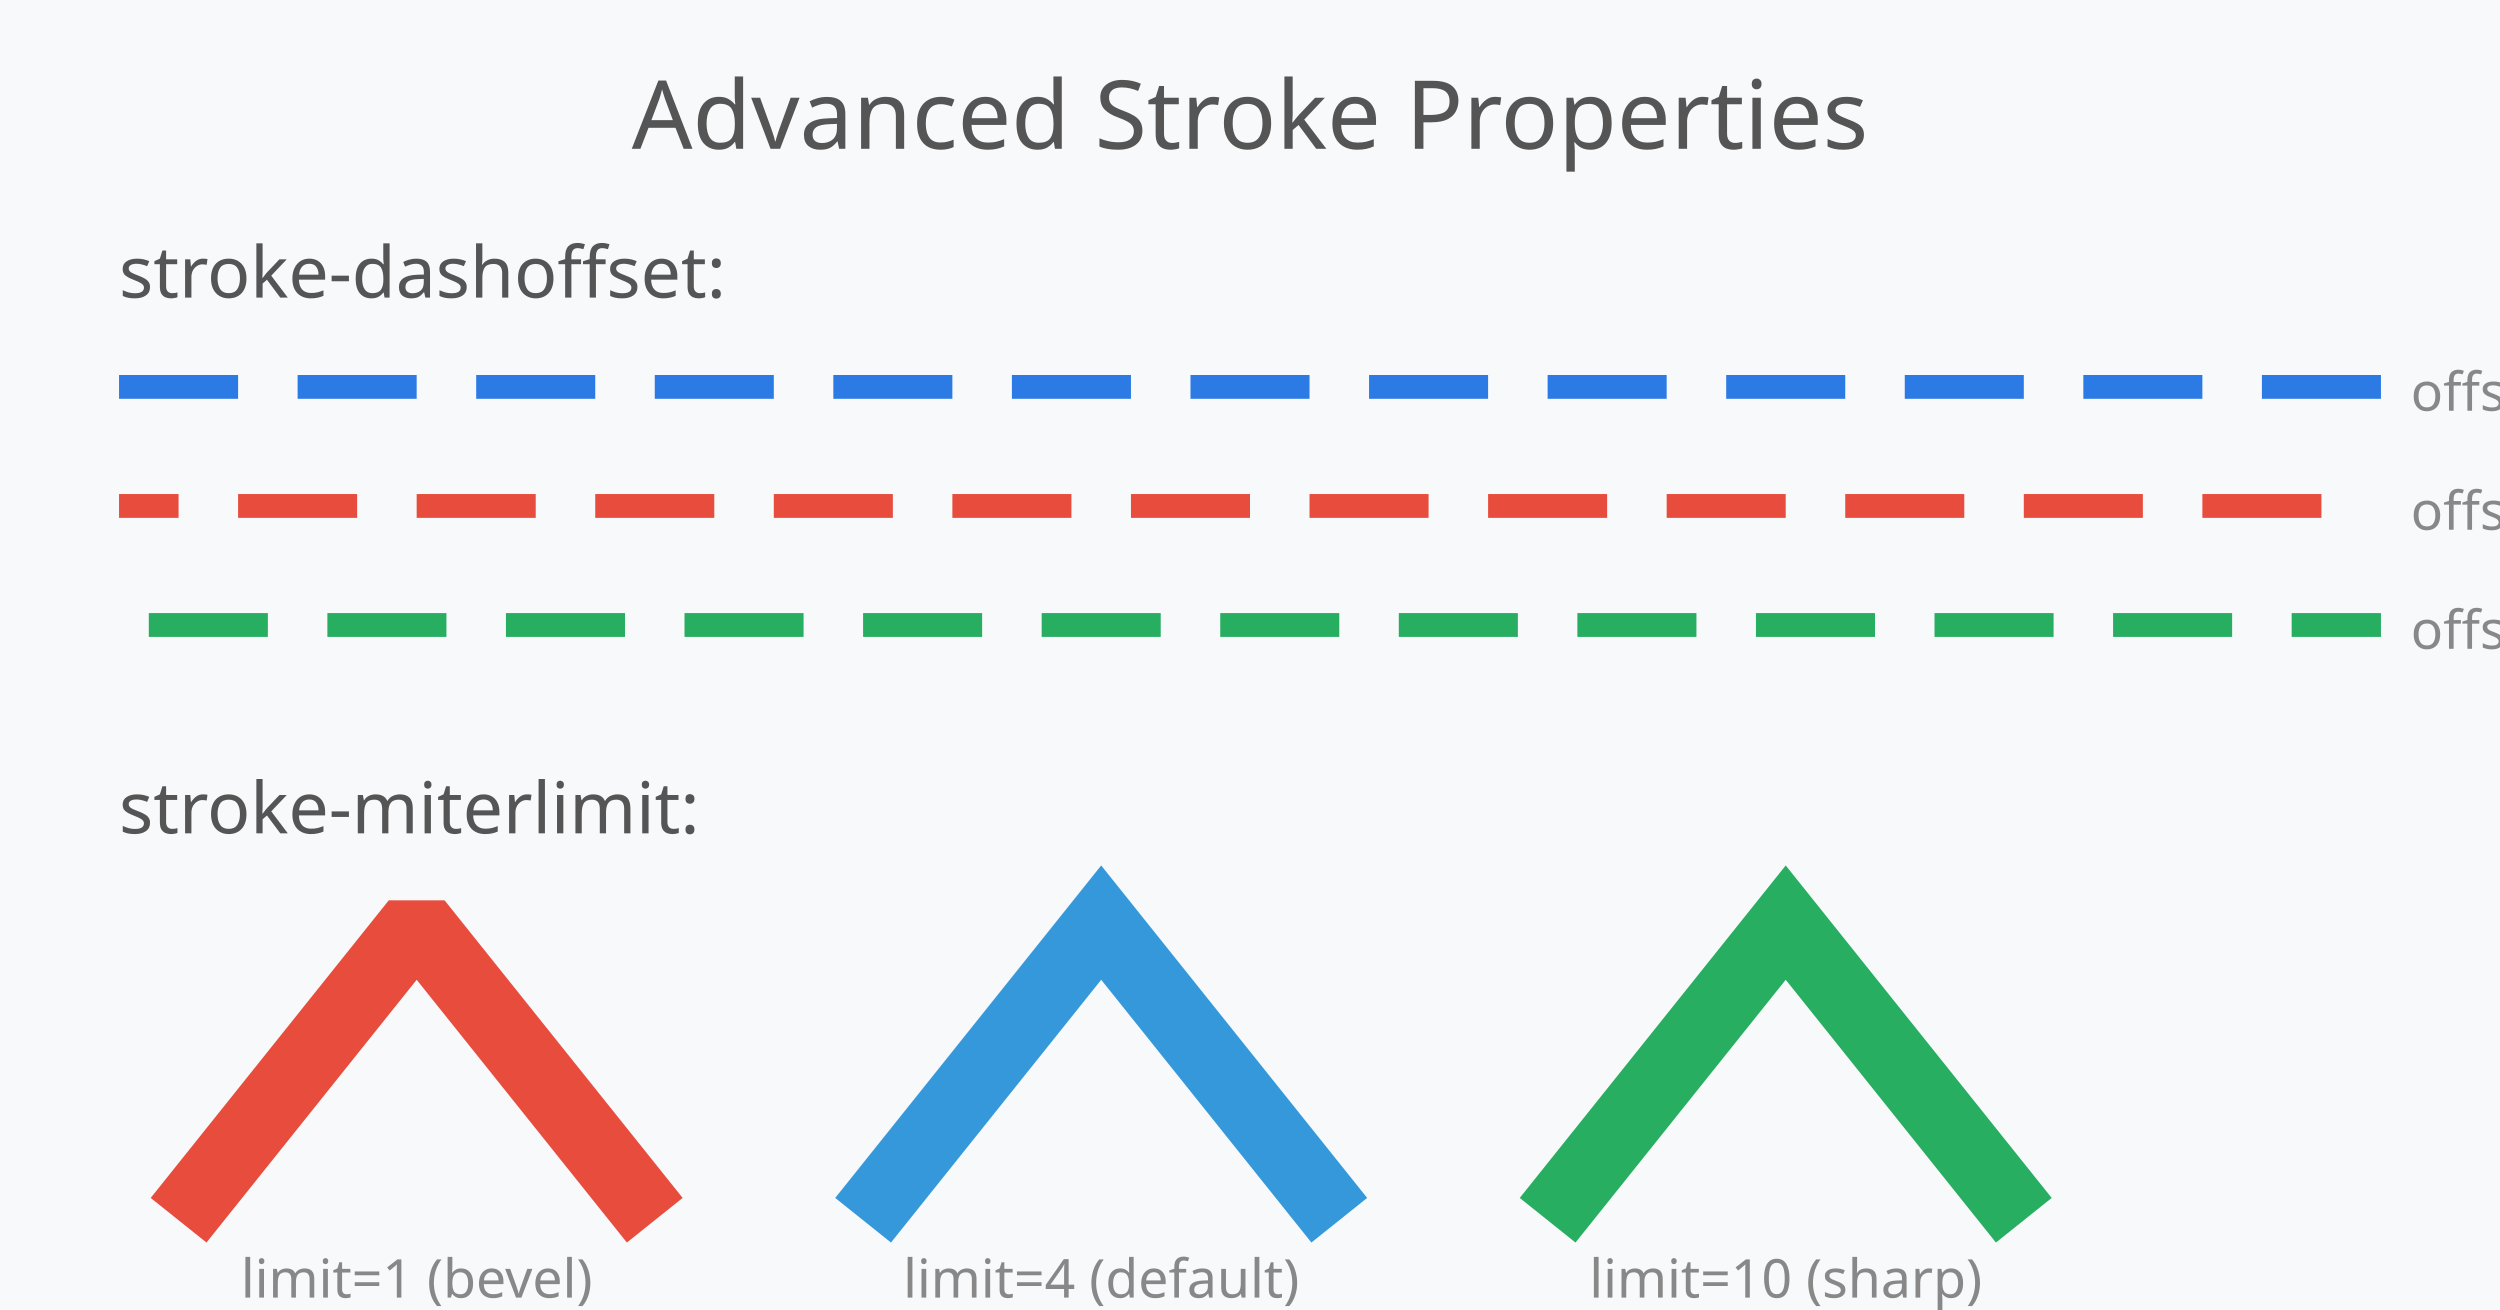
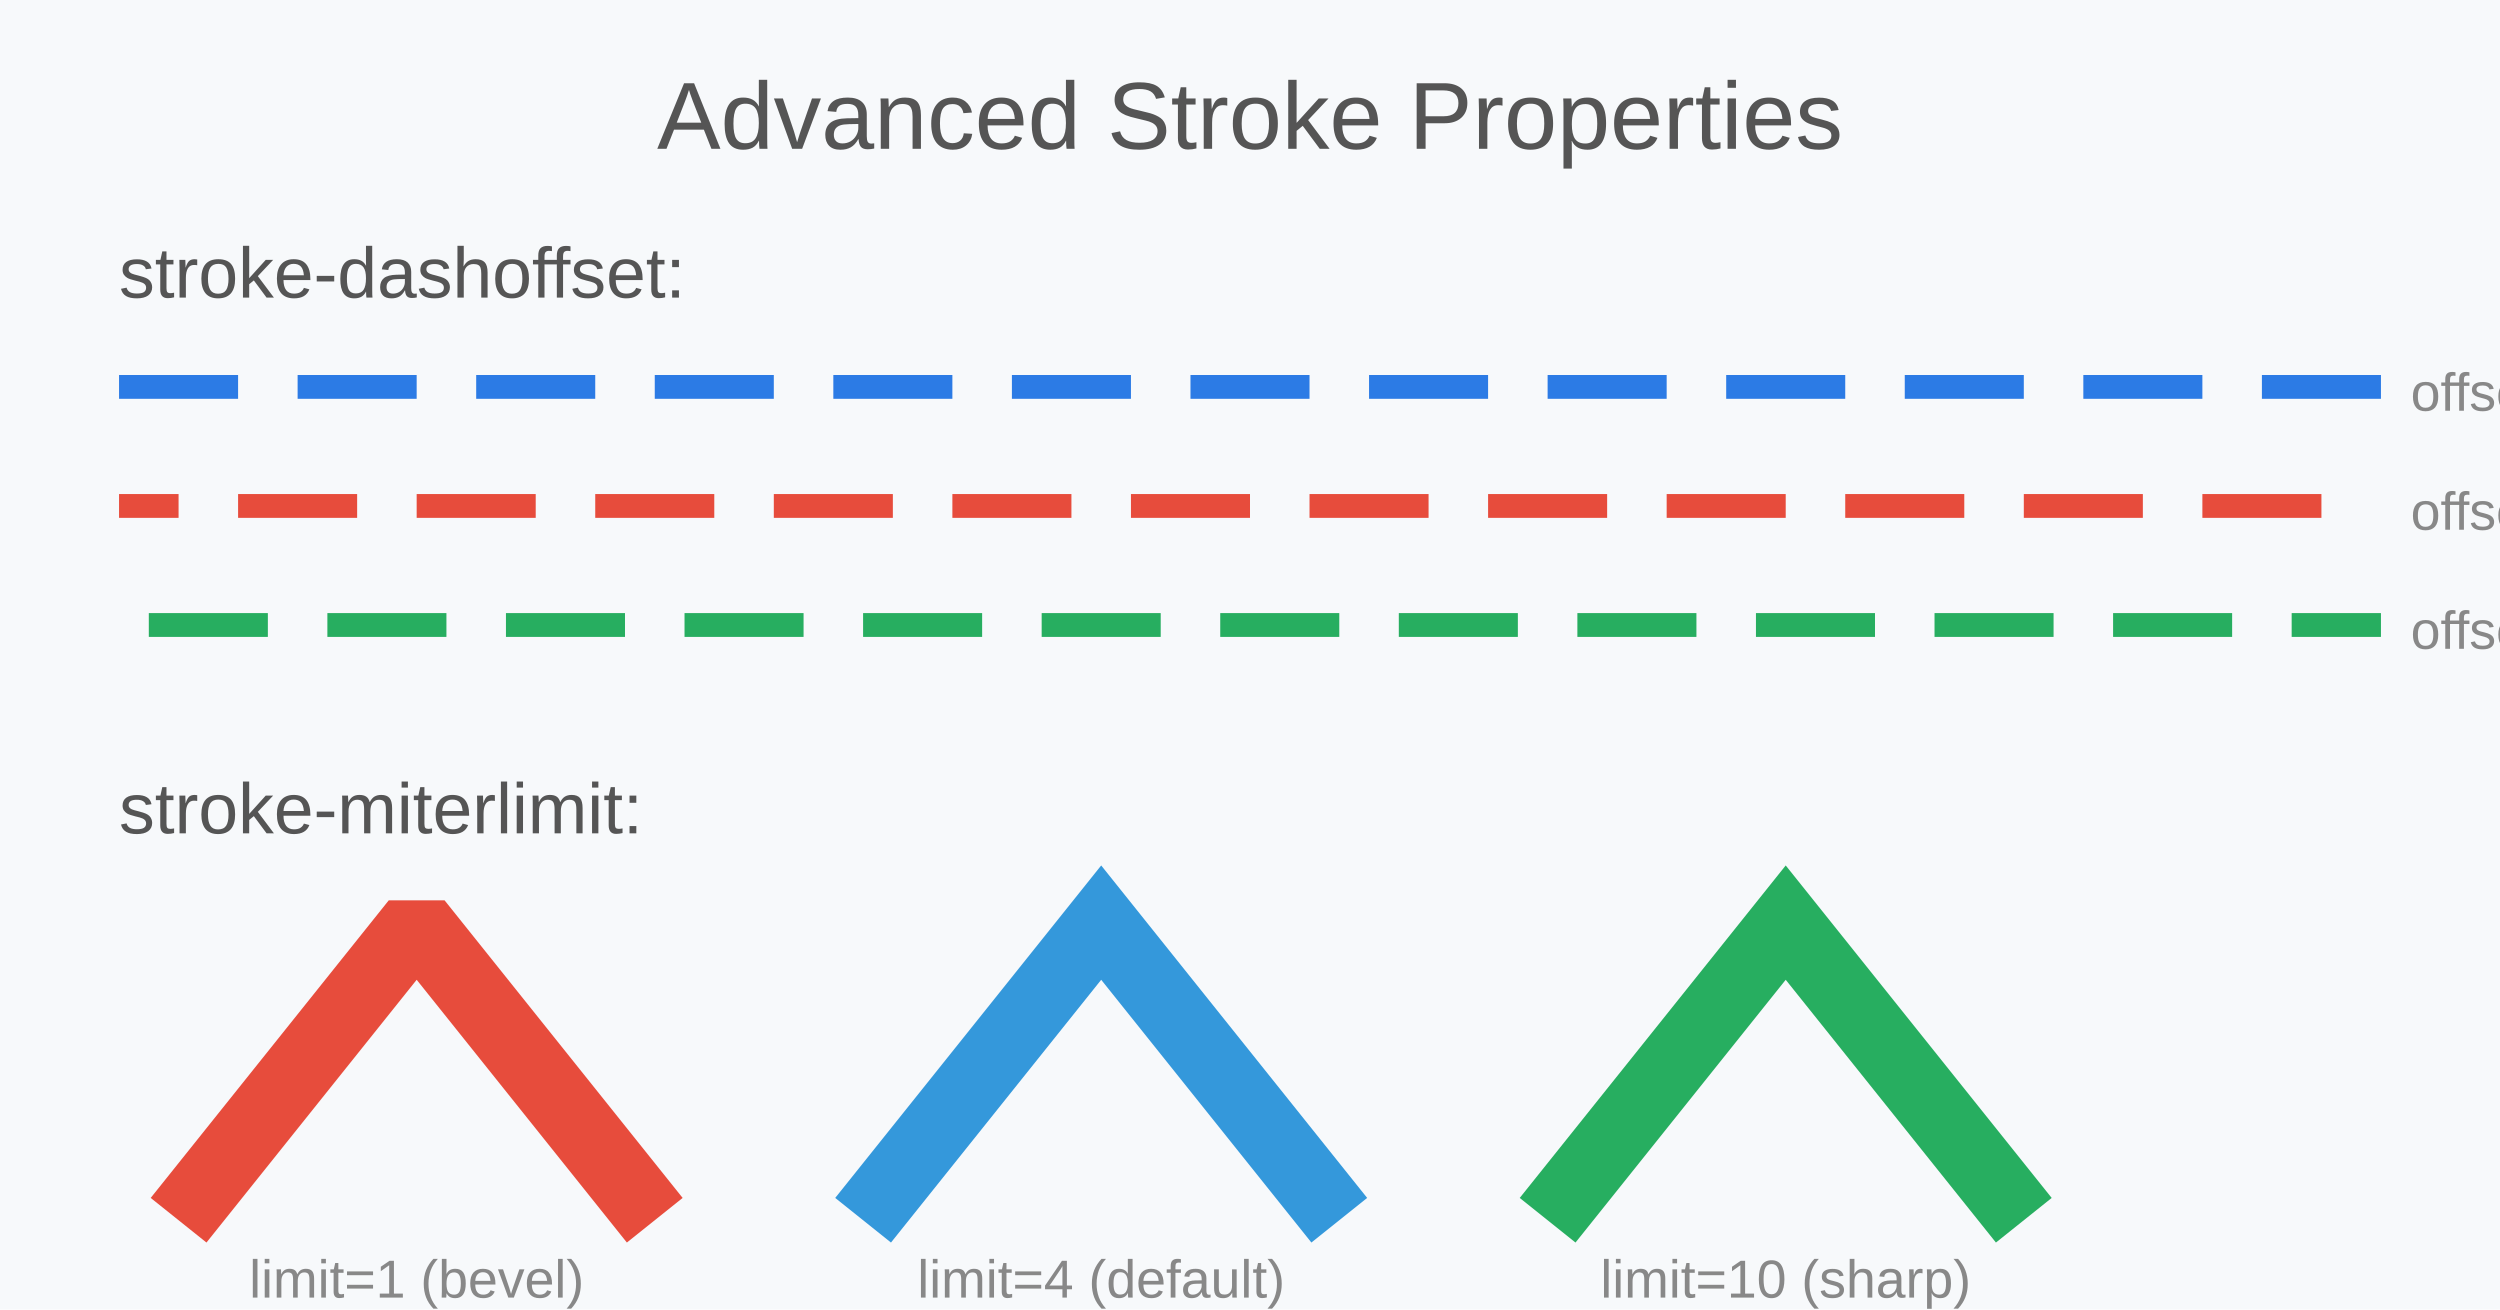
<svg xmlns="http://www.w3.org/2000/svg" width="420" height="220" viewBox="0 0 420 220">
  <rect width="420" height="220" fill="#f7f9fb" />
-   <text x="210" y="25" text-anchor="middle" font-size="16" fill="#555" font-family="sans-serif">Advanced Stroke Properties</text>
-   <text x="20" y="50" font-size="12" fill="#555" font-family="sans-serif">stroke-dashoffset:</text>
+   <text x="210" y="25" text-anchor="middle" font-size="16" fill="#555" font-family="Arial, Helvetica, sans-serif">Advanced Stroke Properties</text>
+   <text x="20" y="50" font-size="12" fill="#555" font-family="Arial, Helvetica, sans-serif">stroke-dashoffset:</text>
  <line x1="20" y1="65" x2="400" y2="65" stroke="#2c7be5" stroke-width="4" stroke-dasharray="20,10" stroke-dashoffset="0" />
-   <text x="405" y="69" font-size="9" fill="#888" font-family="sans-serif">offset=0</text>
+   <text x="405" y="69" font-size="9" fill="#888" font-family="Arial, Helvetica, sans-serif">offset=0</text>
  <line x1="20" y1="85" x2="400" y2="85" stroke="#e74c3c" stroke-width="4" stroke-dasharray="20,10" stroke-dashoffset="10" />
-   <text x="405" y="89" font-size="9" fill="#888" font-family="sans-serif">offset=10</text>
+   <text x="405" y="89" font-size="9" fill="#888" font-family="Arial, Helvetica, sans-serif">offset=10</text>
  <line x1="20" y1="105" x2="400" y2="105" stroke="#27ae60" stroke-width="4" stroke-dasharray="20,10" stroke-dashoffset="25" />
-   <text x="405" y="109" font-size="9" fill="#888" font-family="sans-serif">offset=25</text>
-   <text x="20" y="140" font-size="12" fill="#555" font-family="sans-serif">stroke-miterlimit:</text>
+   <text x="405" y="109" font-size="9" fill="#888" font-family="Arial, Helvetica, sans-serif">offset=25</text>
+   <text x="20" y="140" font-size="12" fill="#555" font-family="Arial, Helvetica, sans-serif">stroke-miterlimit:</text>
  <polyline points="30,205 70,155 110,205" stroke="#e74c3c" stroke-width="12" fill="none" stroke-linejoin="miter" stroke-miterlimit="1" />
-   <text x="70" y="218" text-anchor="middle" font-size="9" fill="#888" font-family="sans-serif">limit=1 (bevel)</text>
+   <text x="70" y="218" text-anchor="middle" font-size="9" fill="#888" font-family="Arial, Helvetica, sans-serif">limit=1 (bevel)</text>
  <polyline points="145,205 185,155 225,205" stroke="#3498db" stroke-width="12" fill="none" stroke-linejoin="miter" stroke-miterlimit="4" />
-   <text x="185" y="218" text-anchor="middle" font-size="9" fill="#888" font-family="sans-serif">limit=4 (default)</text>
+   <text x="185" y="218" text-anchor="middle" font-size="9" fill="#888" font-family="Arial, Helvetica, sans-serif">limit=4 (default)</text>
  <polyline points="260,205 300,155 340,205" stroke="#27ae60" stroke-width="12" fill="none" stroke-linejoin="miter" stroke-miterlimit="10" />
-   <text x="300" y="218" text-anchor="middle" font-size="9" fill="#888" font-family="sans-serif">limit=10 (sharp)</text>
+   <text x="300" y="218" text-anchor="middle" font-size="9" fill="#888" font-family="Arial, Helvetica, sans-serif">limit=10 (sharp)</text>
</svg>
